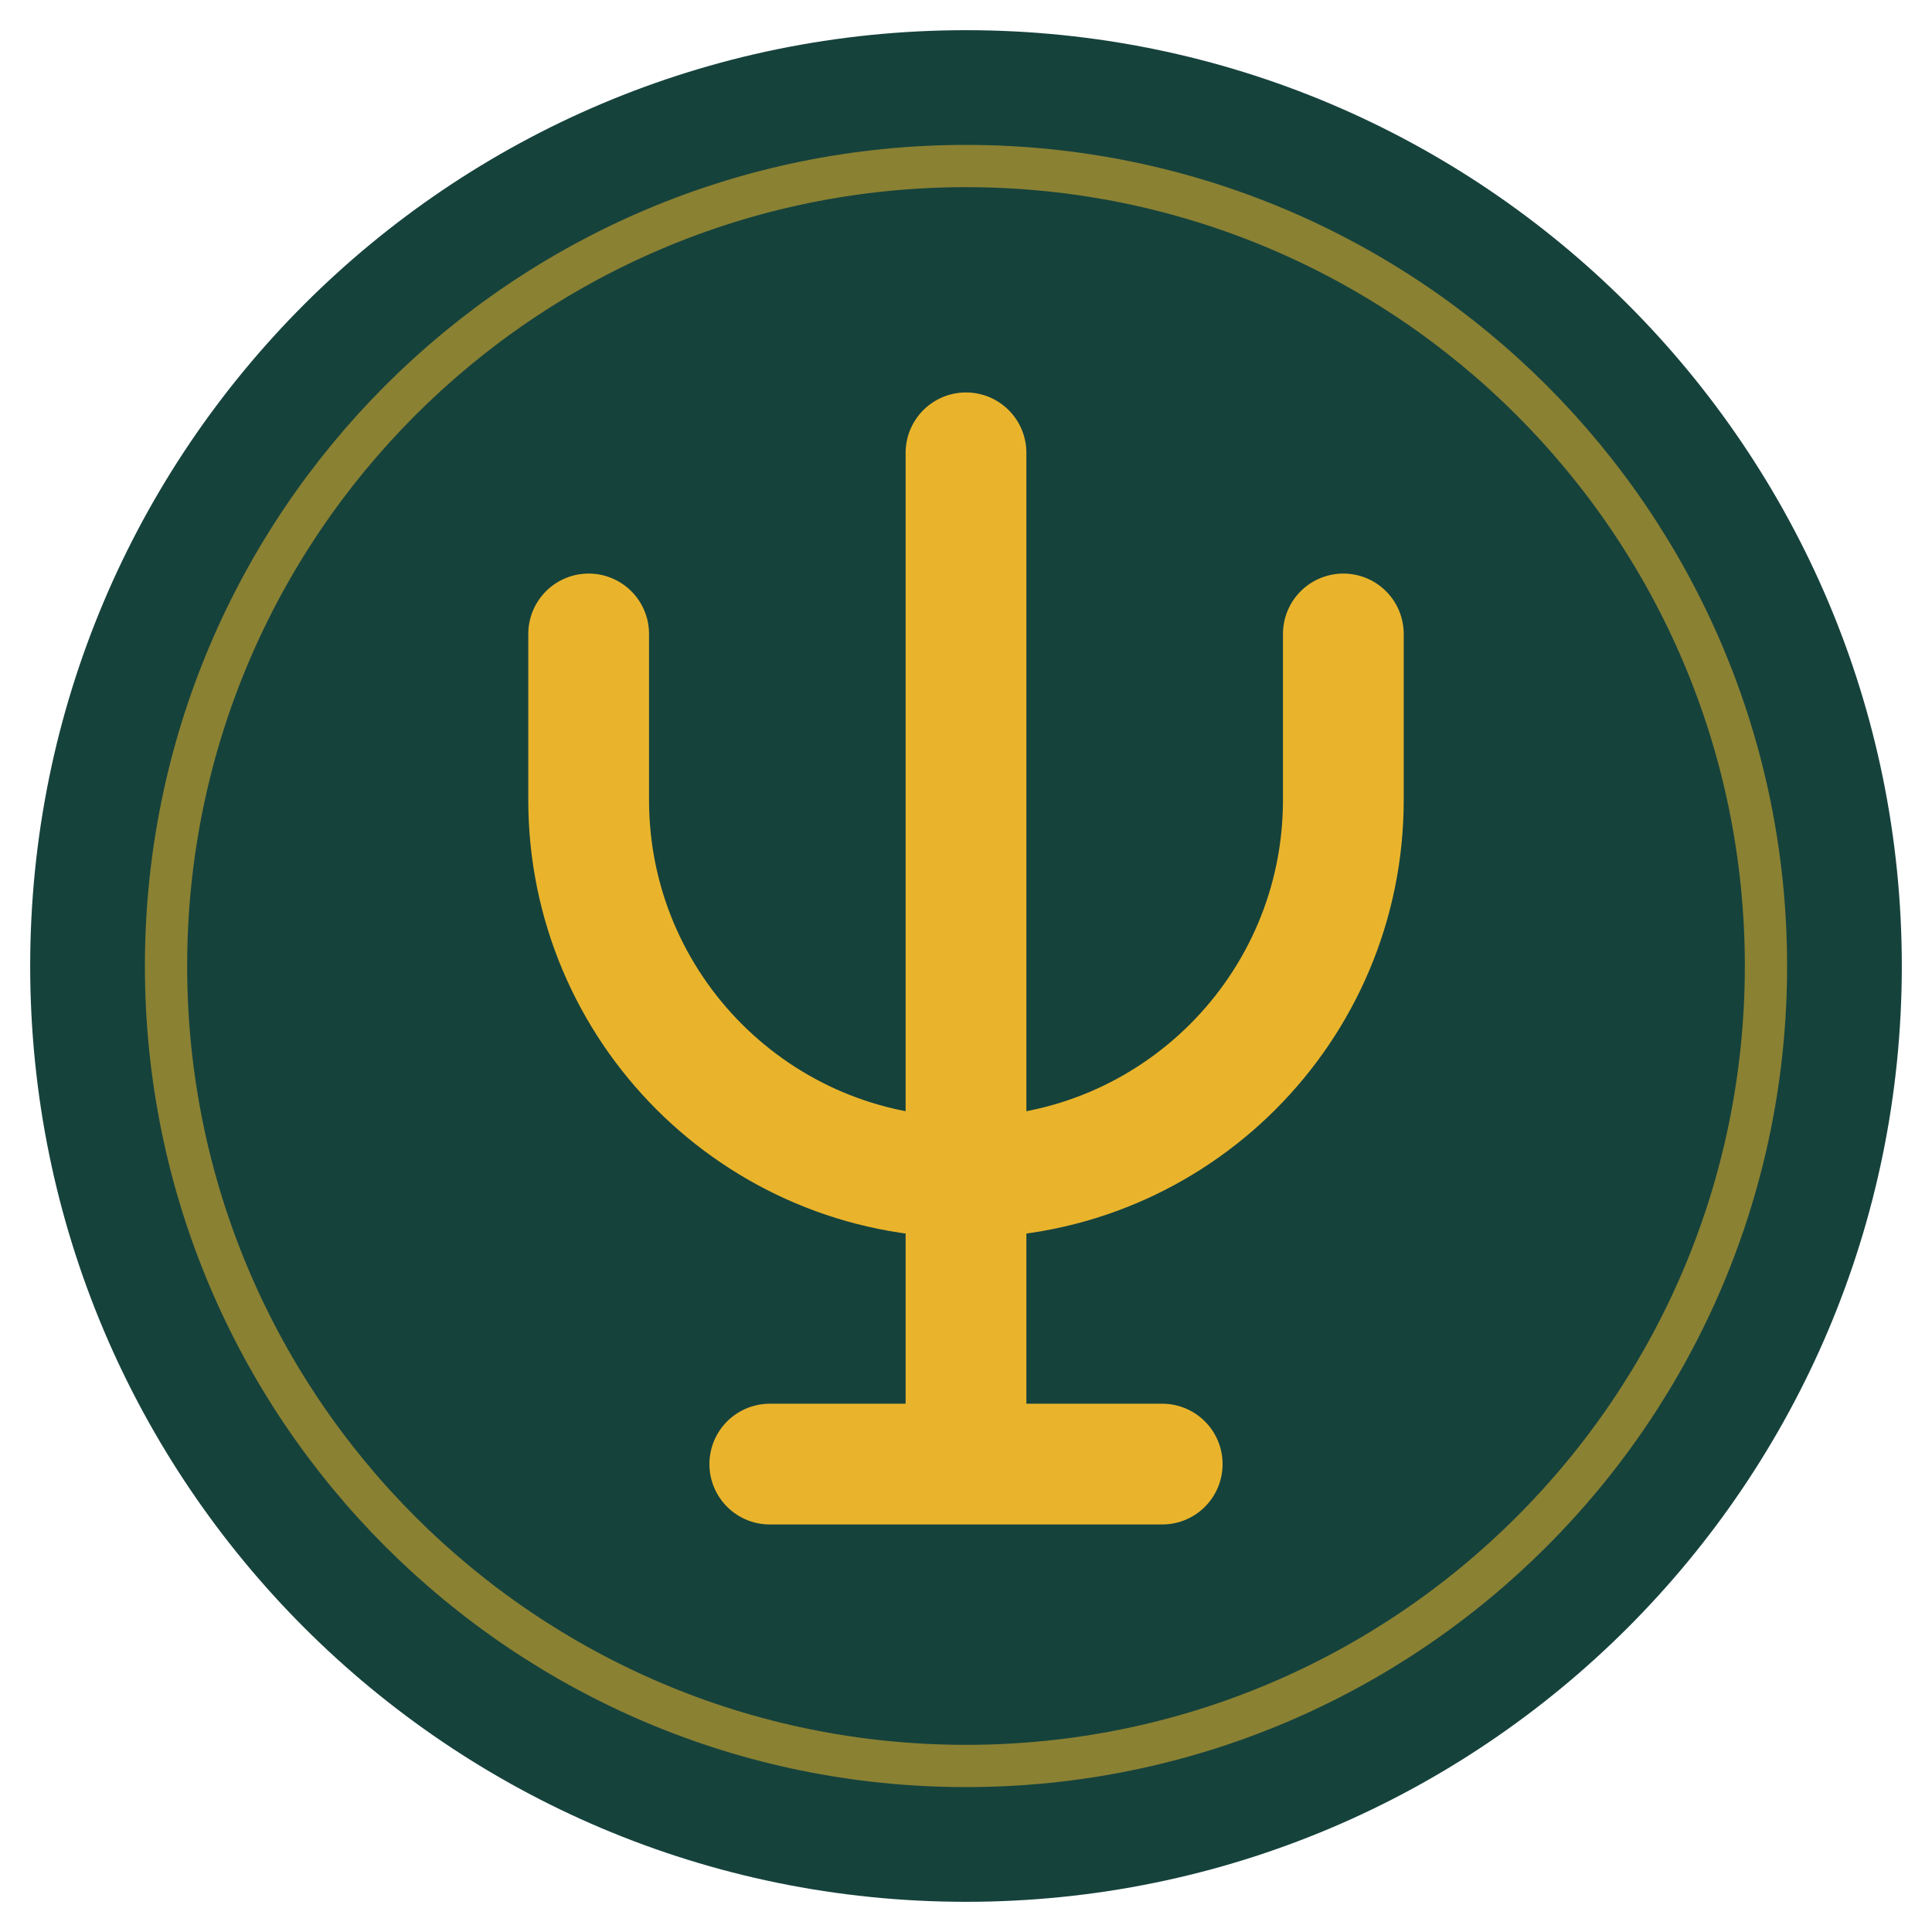
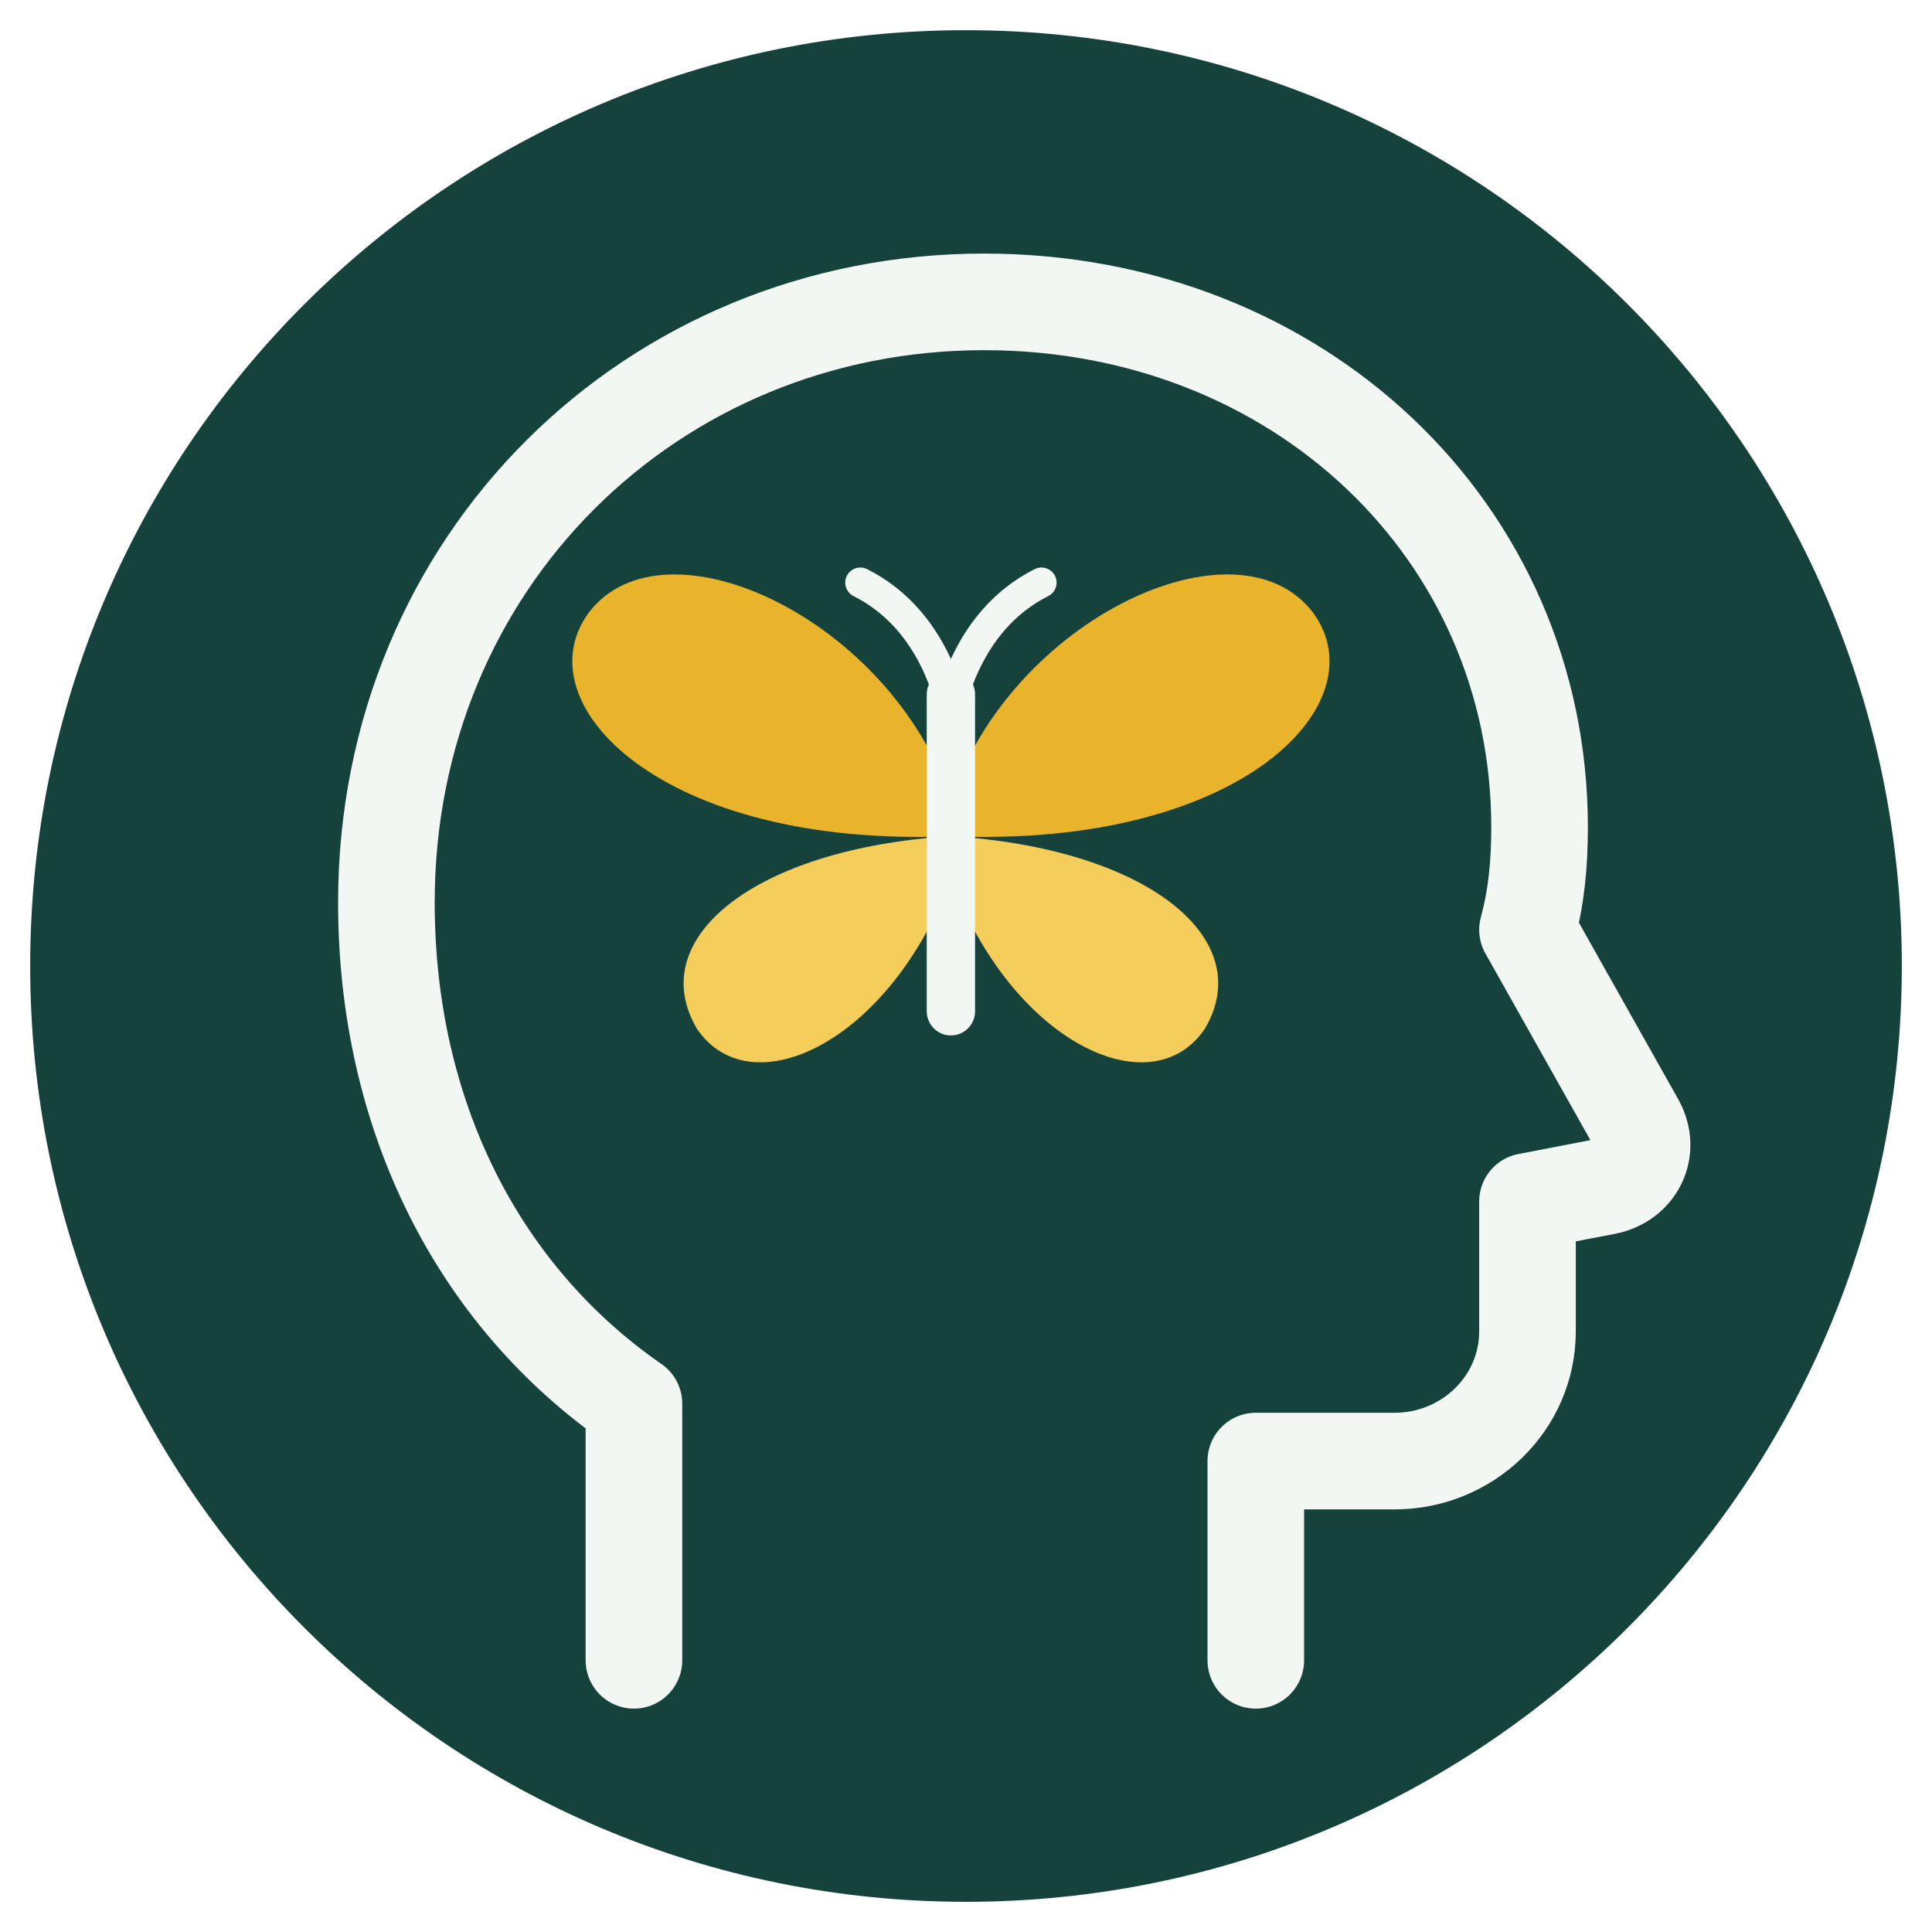
- <svg xmlns="http://www.w3.org/2000/svg" viewBox="0 0 64 64" role="img" aria-label="Símbolo Aldeir Paiva">
+ <svg xmlns="http://www.w3.org/2000/svg" viewBox="0 0 64 64" role="img" aria-label="Símbolo Aldeir Paiva: perfil humano com uma borboleta, símbolo da psiquê">
  <circle cx="32" cy="32" r="31" fill="#16423C" />
-   <circle cx="32" cy="32" r="26.5" fill="none" stroke="#E9B42C" stroke-width="1.4" opacity=".55" />
-   <path d="M19.5 21v5.5a12.5 12.5 0 0 0 25 0V21" fill="none" stroke="#E9B42C" stroke-width="4" stroke-linecap="round" />
-   <path d="M32 15v33.5M25.5 48.5h13" fill="none" stroke="#E9B42C" stroke-width="4" stroke-linecap="round" />
+   <path d="M21 55v-8.5c-5.2-3.6-8.2-9.6-8.2-16.6C12.8 18.6 21.6 10 32.6 10c10.4 0 18.4 7.6 18.4 17.4 0 1.2-.1 2.3-.4 3.4l3.6 6.4c.5.9 0 1.9-1 2.1l-2.6.5v4.3c0 2.4-2 4.3-4.4 4.3h-4.6V55" fill="none" stroke="#F3F7F4" stroke-width="3.2" stroke-linecap="round" stroke-linejoin="round" />
+   <g transform="translate(31.5 26.5)">
+     <path d="M0 0C-2-6-9.5-9.5-12-6.2-14.2-3.2-9.6 1.6 0 1.2Z" fill="#E9B42C" />
+     <path d="M0 0C2-6 9.5-9.5 12-6.2 14.2-3.2 9.6 1.6 0 1.2Z" fill="#E9B42C" />
+     <path d="M0 1.2C-6.5 1.6-10.2 4.6-8.4 7.6-6.6 10.2-2 8 0 2.6Z" fill="#F4CD5A" />
+     <path d="M0 1.2C6.5 1.6 10.2 4.6 8.4 7.6 6.6 10.2 2 8 0 2.6Z" fill="#F4CD5A" />
+     <path d="M0 -3.5V7" stroke="#F3F7F4" stroke-width="1.6" stroke-linecap="round" />
+     <path d="M0-3.2C-.6-5.4-1.8-6.6-3-7.2M0-3.2C.6-5.4 1.8-6.6 3-7.2" fill="none" stroke="#F3F7F4" stroke-width="1" stroke-linecap="round" />
+   </g>
</svg>
